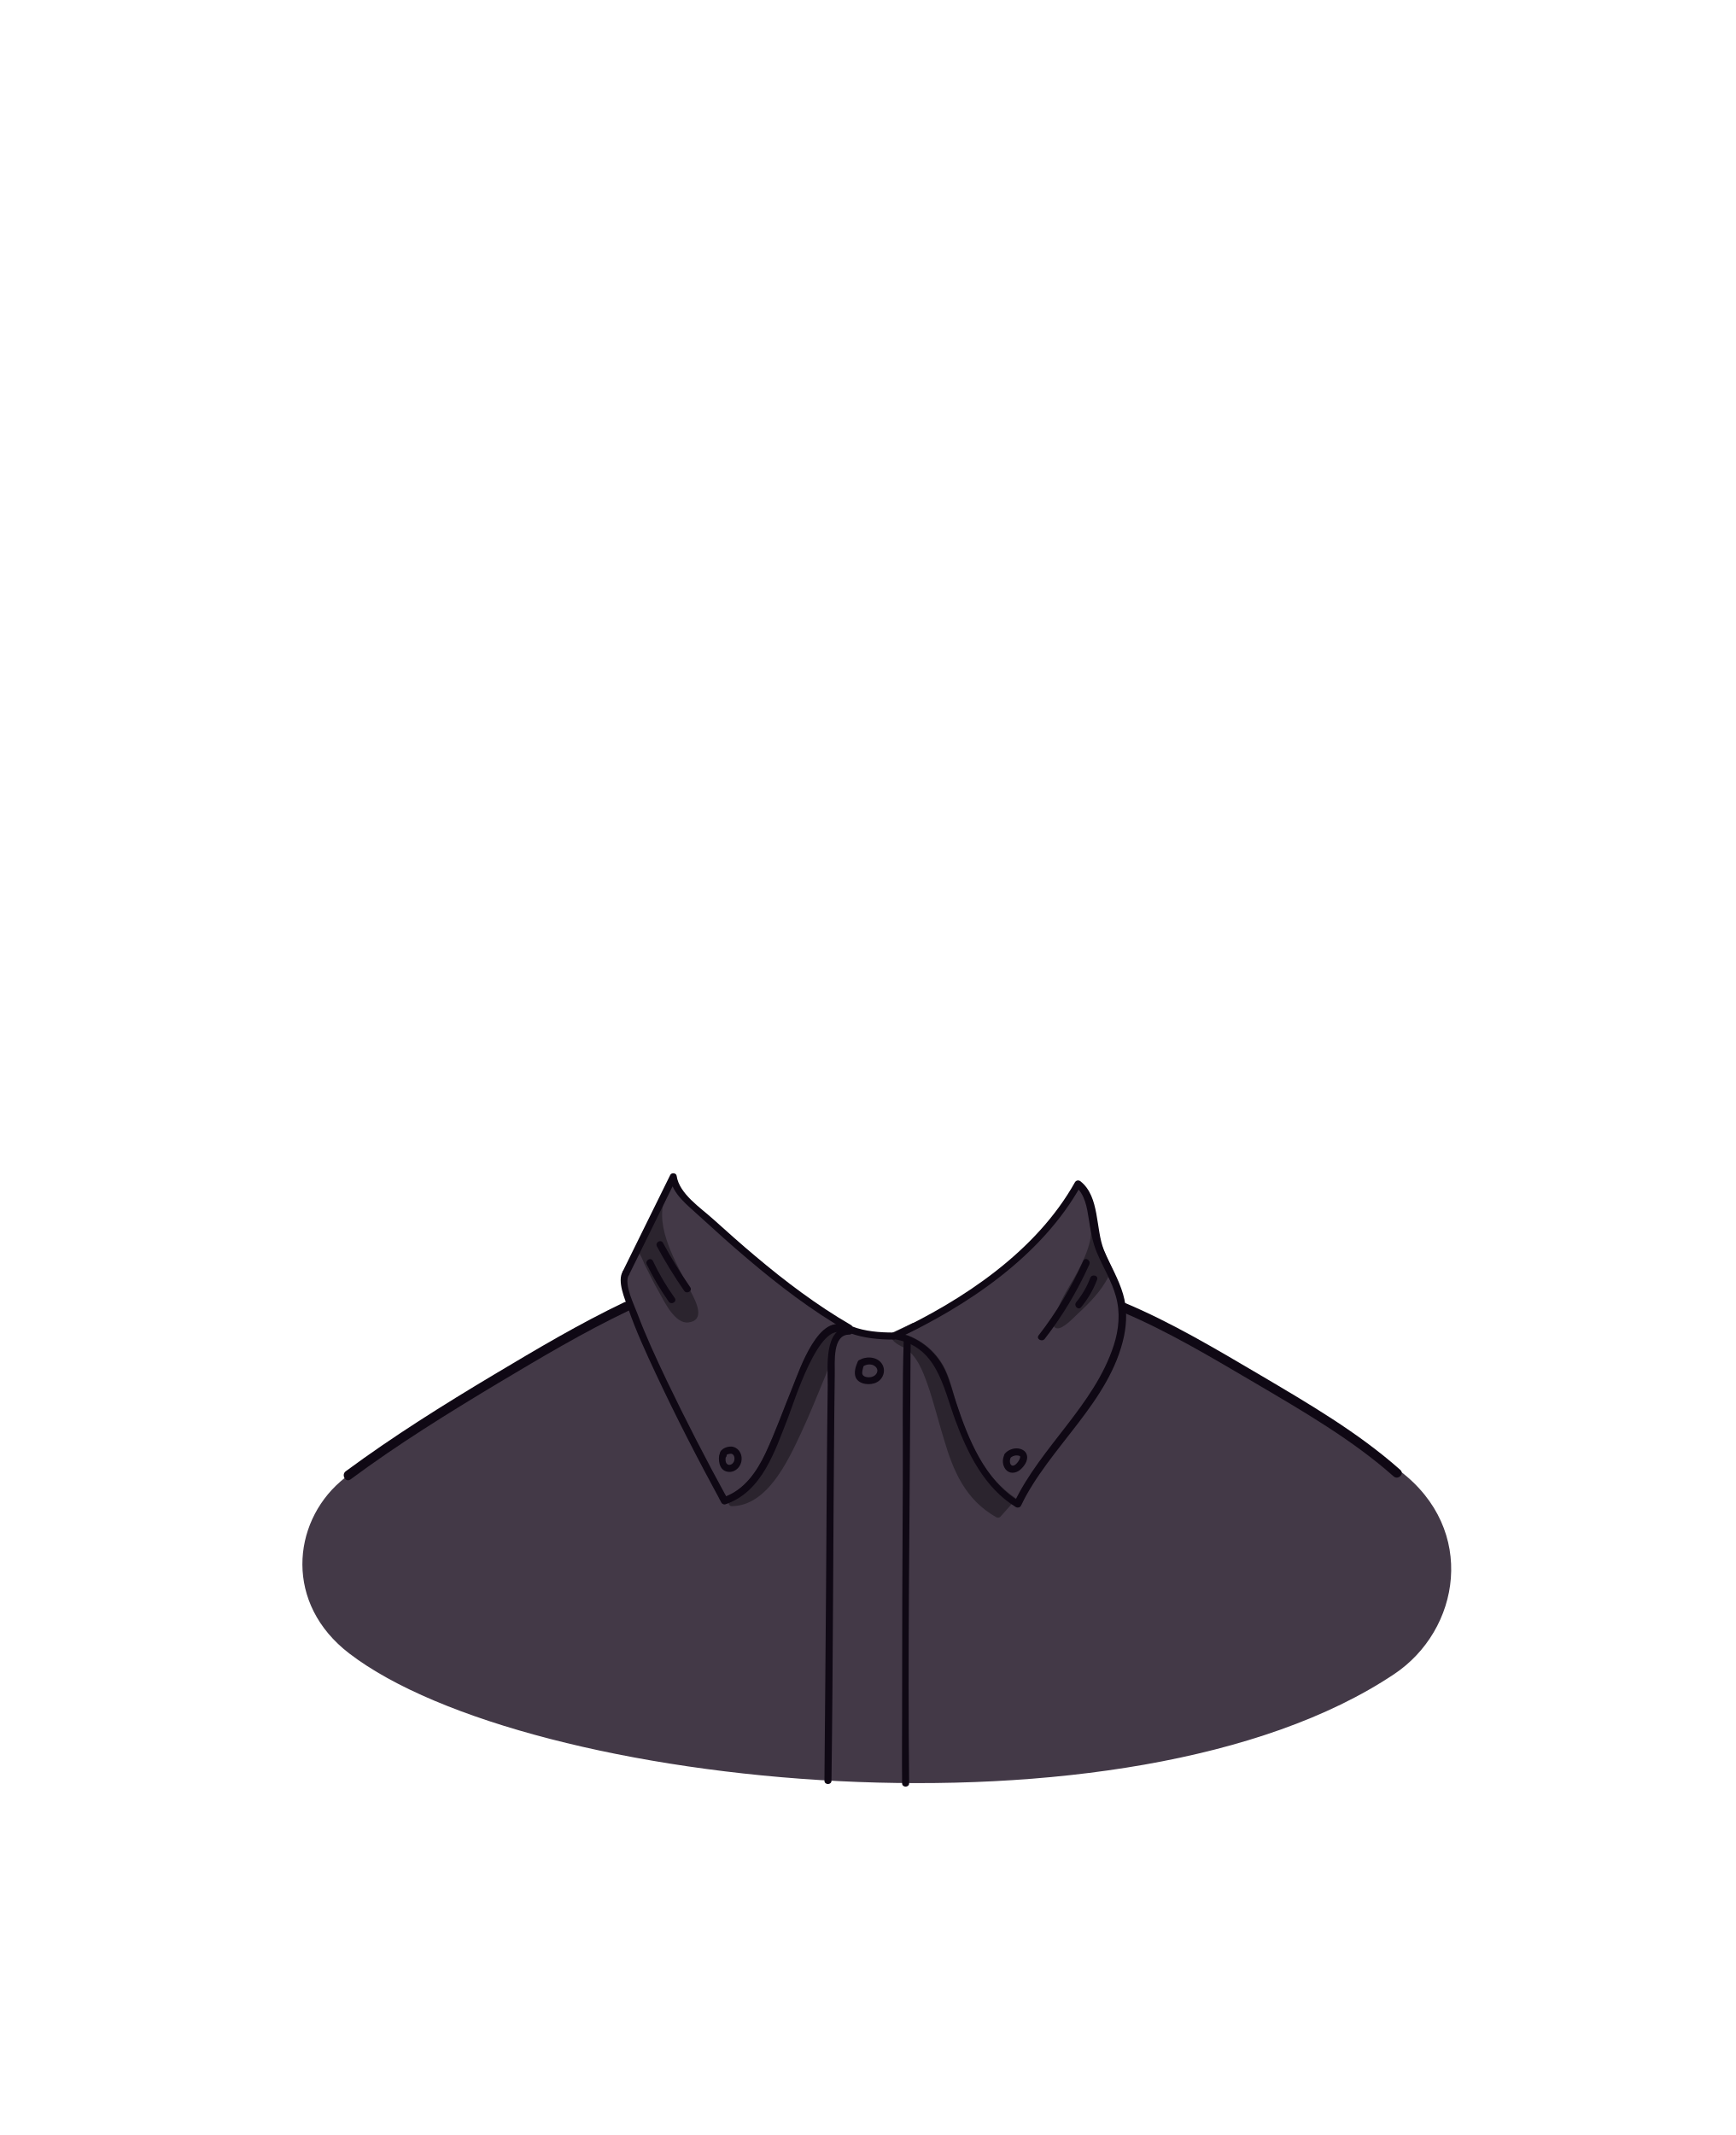
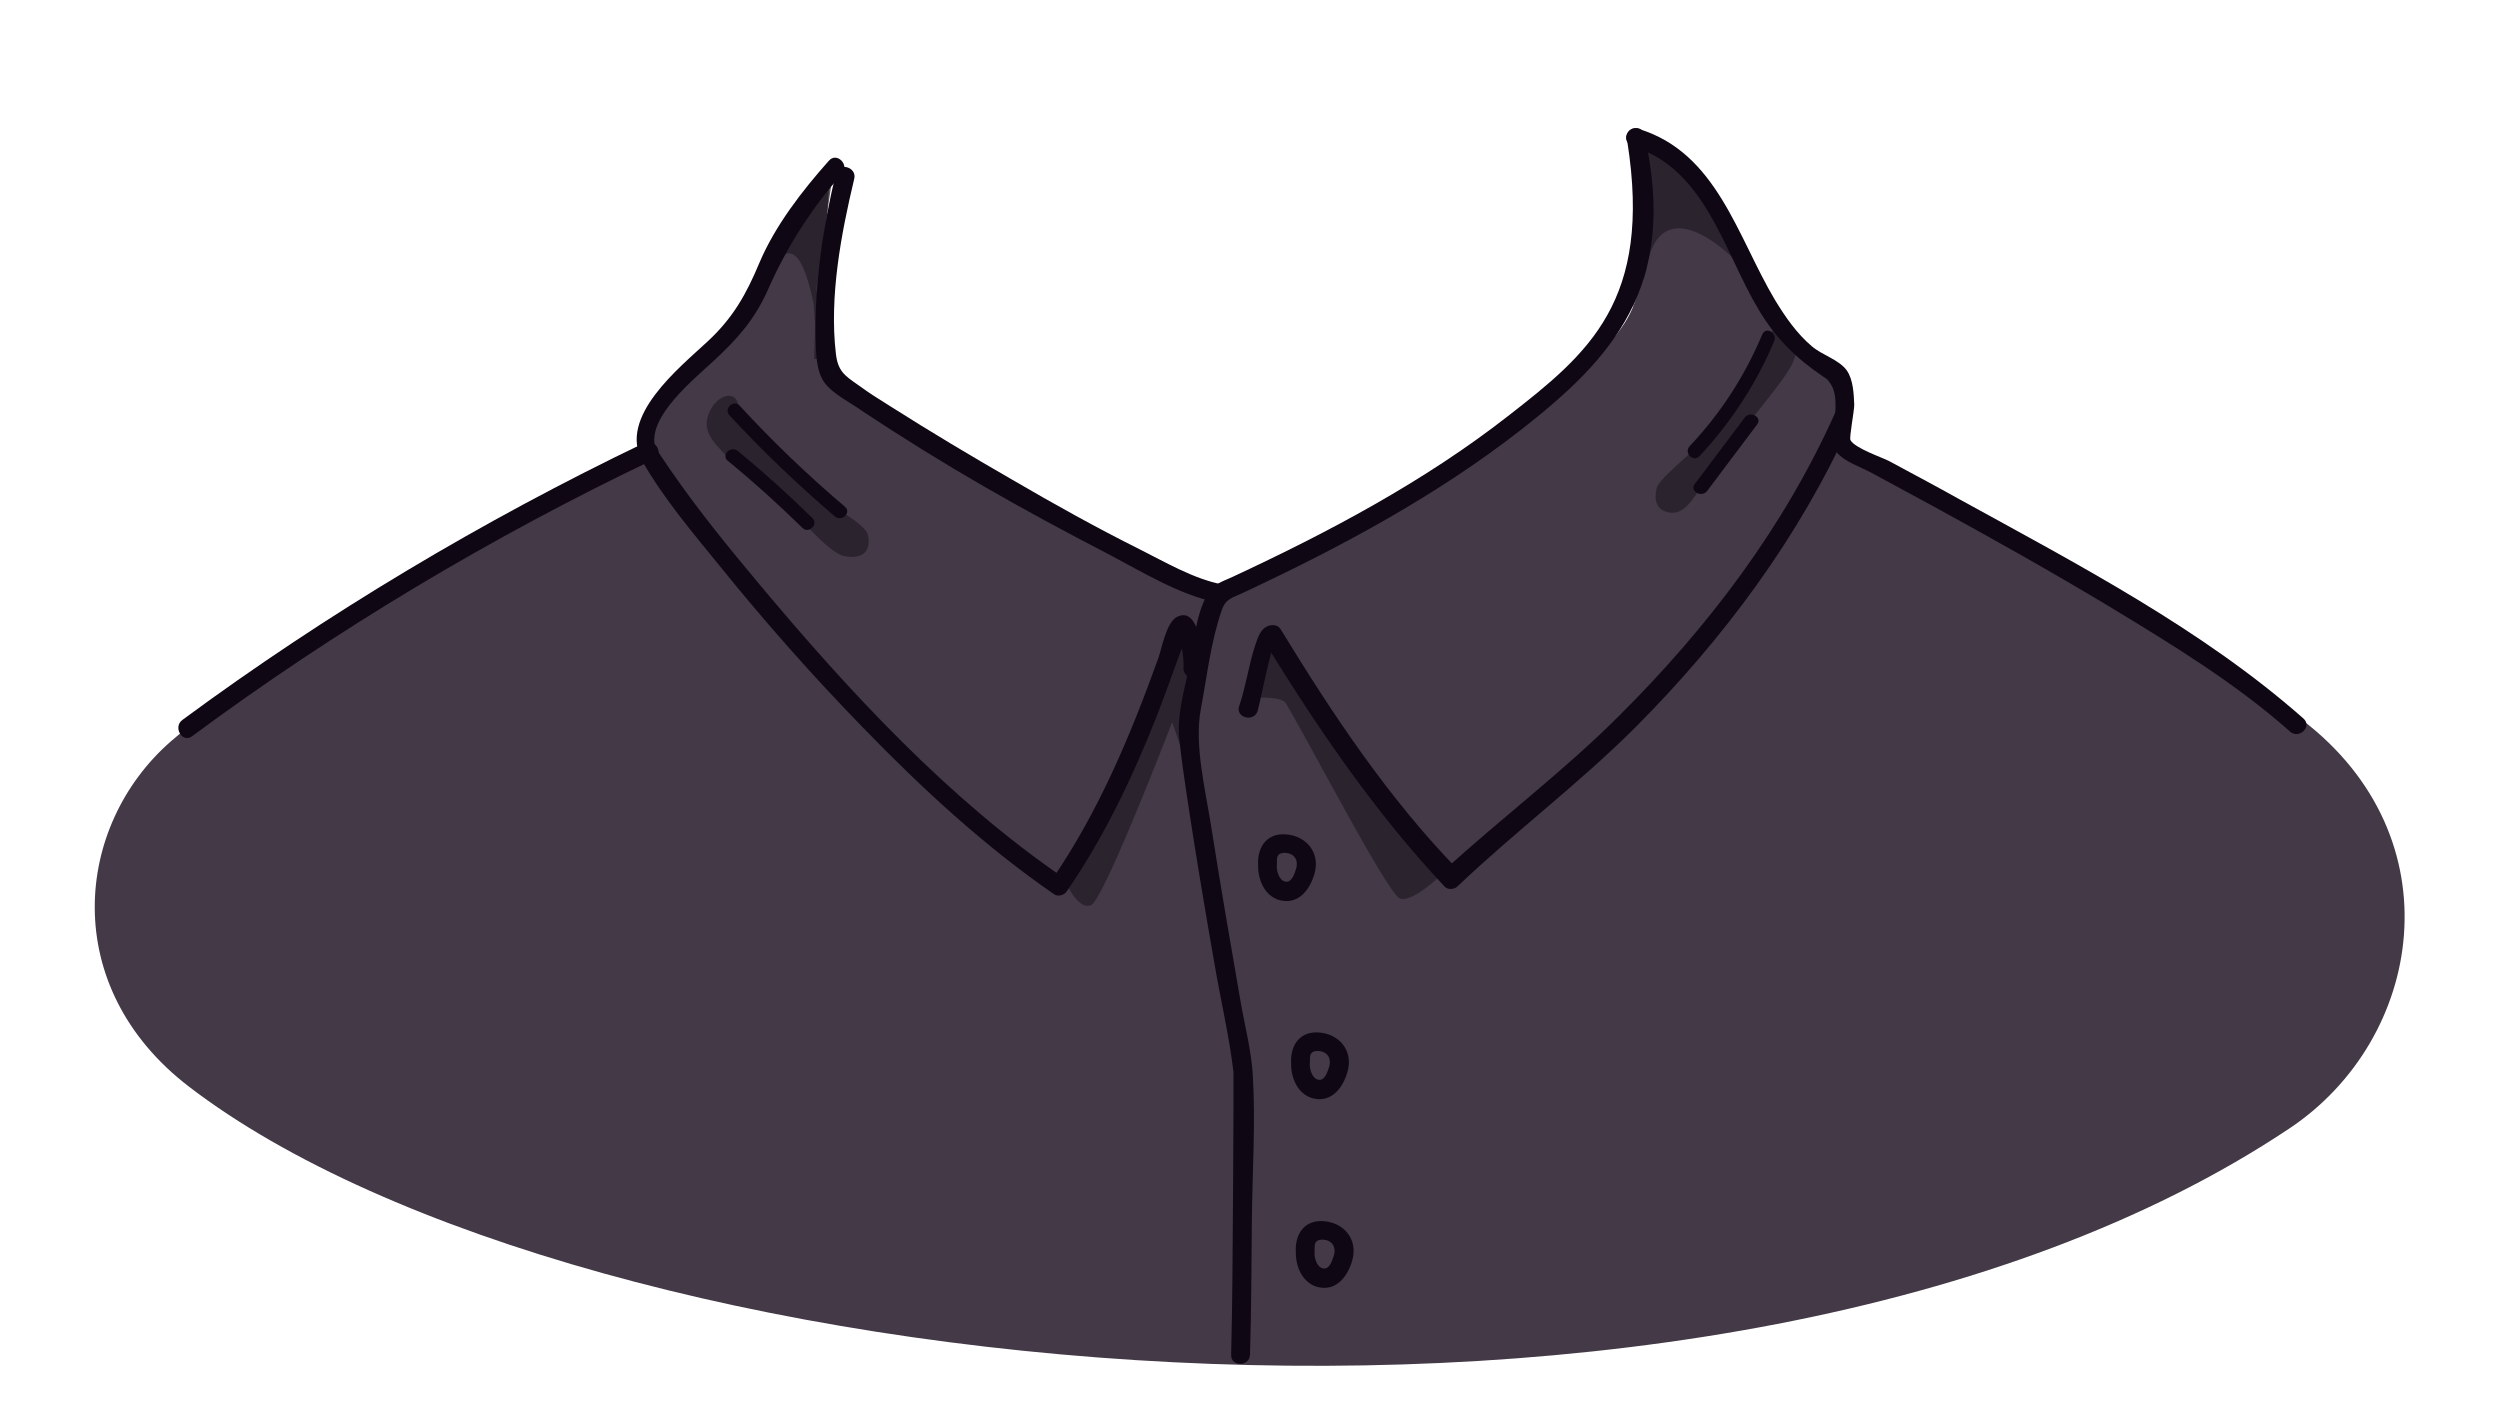
- <svg xmlns="http://www.w3.org/2000/svg" version="1.1" id="Layer_1" x="0px" y="0px" viewBox="0 0 739.6 909.9" style="enable-background:new 0 0 739.6 909.9;" xml:space="preserve">
+ <svg xmlns="http://www.w3.org/2000/svg" version="1.1" id="Layer_1" x="0px" y="0px" viewBox="0 0 530 300" style="enable-background:new 0 0 530 300;" xml:space="preserve">
  <style type="text/css">
	.st0{fill:#433947;}
	.st1{opacity:0.75;}
	.st2{fill:#231E26;}
	.st3{fill:#0F0814;}
</style>
  <g>
-     <path class="st0" d="M596.7,626.9c-9.6-7.3-69.1-46.1-89.9-55.7c-3.7-1.7-27.4-13.7-27.4-13.7s-9.1-15.5-10.9-25.8   c-3-17.7-8.7-27.6-8.7-27.6s-4.3,13.8-21.7,28.3c-23.2,20.1-57,38.3-60.2,37.1c-5.8-2-10.9-0.5-15.1-2.8   c-6.8-3.8-26.1-18.1-34-23.8c-37-28.8-41.9-40.1-41.9-40.1s-17.1,32.2-18,34c-4.3,9-0.8,19-0.8,19l-15.2,9.2   c0,0-72.7,35.8-107.8,66.4c-20.6,17.9-23.9,52.1,3.8,73.3c75.6,57.9,332.5,84.2,445.3,8.8C622.4,694.7,629.7,652,596.7,626.9z" />
+     <path class="st0" d="M487.9,152.5c-9.6-7.3-84.4-50.1-93-55.5c-3.5-2.2-4.1-1.8-3.5-12.4c-0.4-1.3-8.5-7.2-14.8-16.7   c-7.8-11.8-14.1-27.4-14.1-27.4l-15.8-12c0,0,4.4,27.2-1.1,37.9c-10.7,21.9-85.8,59.5-89,58.4c-31.1-11-71.3-38.3-81-45.4   c-3.3-2,0.6-44.9,0.6-44.9s-13.1,19.8-18,32c-3.3,8.3-14.7,8.4-22,23.8c-1.7,3.5,0.8,5.7,0.8,5.7s-65.5,30.5-100.7,61.1   c-20.6,17.9-23.9,52.1,3.8,73.3c83,63.6,325,89.2,445.3,8.8C513.7,220.3,520.9,177.6,487.9,152.5z" />
    <g class="st1">
-       <path class="st2" d="M434.7,638.1c-0.3-0.2-0.6-0.4-0.8-0.6c-0.2,0.4-0.4,0.8-0.6,1.3c-14.1-9.5-20.4-24-25.3-39.5    c-1.6-5-2.7-10.4-4.9-15.2c-3.3-7.3-9.7-12.9-17.2-15.4c2.2-1.1,4.5-2.1,6.7-3.3c-1.2-0.5-2.3-1-3.5-1.6c-2.8,1.4-5.7,2.7-8.5,4    c-0.7,0.3-0.9,0.9-0.7,1.5c0,2.8,4.3,4.4,5.5,5.1c5.4,3.2,7.9,9.9,9.9,15.5c2.7,7.7,4.6,15.6,7,23.4c4,13.6,9.1,25.8,22.3,33.3    c0.5,0.3,1.4,0.3,1.8-0.2c1.6-1.8,3.3-3.7,4.9-5.5c0.6,0.4,1.2,0.8,1.8,1.2c0.6,0.4,1.7,0.2,2.1-0.5c0.4-0.9,0.9-1.8,1.3-2.7    C435.9,638.8,435.3,638.5,434.7,638.1z" />
-       <path class="st2" d="M361.2,565.6c-12-7.3-20.5,18.5-23.4,25.6c-3.8,9.3-7.2,18.9-11.5,28.1c-3.6,7.7-8.6,15.1-16.8,18.4    c-0.2-0.3-0.4-0.7-0.6-1c-0.6,0.7-1.4,1.3-2.4,1.8c0.3,0.6,0.7,1.2,1,1.8s1.1,0.9,1.7,0.7c0.5-0.2,0.9-0.3,1.3-0.5    c0.1,0.7,0.5,1.4,1.4,1.4c15.2-0.1,24-19.4,29.4-30.9c3.8-8.1,7.1-16.4,10.5-24.6c2.4-5.7,4.1-19.5,9.2-17.5    c0.4,0.1,0.4-0.6,0.4-0.9C362.1,567.2,362.1,566.1,361.2,565.6z" />
-       <g>
-         <path class="st2" d="M474,547.6c-0.1-1.2,0.2-2.5,0.9-3.5c0,0.1,0,0.1-0.1,0.1c0.1-0.3,0.3-0.7,0.4-1l0,0     c-2.6-5.5-5.5-10.9-6.9-16.9c-0.4-1.8-0.7-3.6-1.1-5.4c-1.2-0.3-2.3-4.8-3.3-5.6l0,0c0.5,0.5,0.9,0.7,1.2,0.9c0.5,0,0.7,0.5,0,0     l0,0c-0.3,0-0.7-0.1-1-0.1c0.2,1.1,0.5,6.3,0.7,7.4c1.3,6.3-4.7,17.5-8.7,24.1c-1.9,3.2-3.7,6.4-5.1,9.8     c-0.8,1.9-2.5,5.5-1.9,7.6c0.2,0.7,0.8,1,1.4,1.1c2.8,0.4,7.6-5.1,9.3-6.6c4.8-4.4,9.6-9.4,12.6-15.3     C473.1,545.4,473.6,546.5,474,547.6z" />
-         <path class="st2" d="M294.7,551c-5.2-10.5-14.5-25.2-12.1-37.3c0.5-1,1-1.9,1.4-2.9c-0.4-0.4-0.8-0.9-1.2-1.4     c-0.3-0.5-12.9,26.8-12.7,27.8c0.1,0.5,0.1,0.9,0.2,1.4c0.7-1.5,1.5-3,2.2-4.5c1.1,1.8,1.9,4.1,2.6,5.5c1.9,3.8,3.8,7.6,5.9,11.3     c2.2,3.9,6.7,13.4,12.4,12.7C300.9,562.7,296.5,554.5,294.7,551z" />
-       </g>
+       <path class="st2" d="M378.7,68.9c-2.6-0.7-3.6,2.4-5.2,5.2c0,0-11.9,17.5-13,19.5c-1,2-8.8,7.7-9.3,9.9c-0.6,2.7,0,4.9,3.1,5.2    c3.3,0.3,5.5-4.3,7.9-8.1S377,82.4,379.5,78C382.1,73.5,380.9,69.5,378.7,68.9z" />
+       <path class="st2" d="M349,57.3c2-13.6,11.7-10,21.1,0.1c3.6,3.8-3-7.1-3.6-8.5c-6-14.7-21.1-20.5-21.1-20.5l3.7,18l-3,18.8    C346.1,65,349.1,58,349,57.3z" />
+       <path class="st2" d="M172.5,64.4l0.3,4.5l-0.2,7.2l1.9,0.1l-1.4-15.1l3.8-26.6l-7.2,7.5l-7.2,15.6    C166.5,52.2,169.6,50.7,172.5,64.4z" />
+       <path class="st2" d="M282.8,154.4l-0.2,0.7V155l-8.7-13.6l-3.7-6.1L265,148c0,0,6.6-0.6,7.6,1.1c5.4,9.1,21.6,40.4,24.2,41.4    c2.7,1,9.4-5.6,9.4-5.6L282.8,154.4z" />
+       <path class="st2" d="M252,133.8l-4.6,4.3l-3.6,13.4l-18.2,34.9c0,0,2.8,6.7,5.7,5.5c2.4-1,13.8-30,17.2-38.8l1.9,5.5l2-9.2v-3    l1.1-6.3L252,133.8z" />
+       <path class="st2" d="M184,113.4c0.8,3.7-1.4,5.2-5,4.5s-10.6-9.6-13.3-12c-2.6-2.4-8.5-5.4-10.8-8.2c-2.2-2.8-6.2-5.4-4.8-9.6    c1.5-4.2,5.1-5.2,6.1-3.2c0.9,2,2.9,7,5.2,8.8s17.5,15.1,17.5,15.1S183.7,111.7,184,113.4z" />
    </g>
    <g>
      <g>
-         <g>
-           <path class="st3" d="M478.2,559.1c19.7,8.3,38.5,19.6,56.9,30.4c20.2,11.9,41.3,24.1,58.9,39.7c1.9,1.7,4.8-1.1,2.8-2.8      c-17.9-15.9-39.2-28.3-59.7-40.4c-18.7-11-37.8-22.4-57.8-30.8C476.9,554.3,475.9,558.1,478.2,559.1L478.2,559.1z" />
-         </g>
-         <g>
-           <path class="st3" d="M149.4,630.5c20.2-15,41.7-28.3,63.2-41.2c18.1-10.8,36.4-21.7,55.5-30.8c2.3-1.1,0.3-4.6-2-3.5      c-19.1,9.1-37.4,20-55.5,30.8c-21.6,12.9-43,26.3-63.2,41.2C145.3,628.5,147.3,632,149.4,630.5L149.4,630.5z" />
-         </g>
+         <path class="st3" d="M346.2,31.1c15.3,4.6,19.3,22.3,26.6,34.5c3.7,6.2,7.9,10.3,13.8,14.3c3,2,2.6,5.6,2.4,9.1     c-0.1,2.1-1.1,5,0.4,6.9s5,3.1,7.1,4.2c4.4,2.4,8.9,4.8,13.3,7.2c12.6,6.9,25.1,13.9,37.4,21.3c13.2,8,26.7,16.2,38.3,26.5     c1.9,1.7,4.8-1.1,2.8-2.8c-21.4-18.9-47.9-32.7-72.8-46.4c-5-2.8-10.1-5.5-15.1-8.2c-1.6-0.8-7.2-2.7-8.1-4.4     c-0.3-0.5,0.8-6.1,0.8-7.5c-0.1-2.3-0.2-5.3-1.6-7.3c-1.7-2.3-5.2-3.2-7.4-5.1c-3.2-2.7-5.6-6.2-7.8-9.8     c-8-13.4-12.3-31.3-29-36.3C344.8,26.5,343.7,30.3,346.2,31.1L346.2,31.1z" />
      </g>
      <g>
-         <path class="st3" d="M381,570.7c18.4,2.9,20.9,20.3,26.2,34.6c5.2,14.1,12.5,28.9,25.8,37c0.7,0.4,1.7,0.2,2.1-0.5     c12.1-25.2,38-44.2,44-72.4c1.2-5.9,1.3-12-0.4-17.8c-1.9-6.6-5.6-12.6-8.2-18.9c-3.6-9-1.7-22.6-9.9-29.2     c-0.7-0.6-1.8-0.6-2.4,0.3c-16.5,29.5-47.7,50.3-77.7,64.3c-1.7,0.8-0.2,3.4,1.5,2.6c30.4-14.2,62-35.4,78.7-65.4     c-0.8,0.1-1.6,0.2-2.4,0.3c4.2,3.4,5,9.1,5.8,14.1s1.5,9.6,3.5,14.3c2.6,6.2,6.2,11.9,8,18.4c2,7,1.3,14.2-0.9,21     c-8.3,25.5-31,43.1-42.4,66.9c0.7-0.2,1.4-0.4,2.1-0.5c-14.7-8.9-21.7-26.6-26.9-42.2c-1.5-4.5-2.7-9.4-4.7-13.7     c-4-8.4-11.9-14.6-21.1-16C379.9,567.5,379.1,570.4,381,570.7L381,570.7z" />
+         <path class="st3" d="M389.1,87.4c-10.9,24.4-27,45.6-45.9,64.4c-11.7,11.7-24.9,21.6-36.9,32.6c0.9,0,1.9,0,2.8,0     c-14.6-15-26.5-32.8-37.6-51c-0.5-0.8-1.4-1-2.3-0.8c-2,0.4-2.6,2.8-3.2,4.5c-1.3,4.1-1.9,8.5-3.3,12.6c-0.8,2.4,3,3.5,3.9,1.1     c0.5-1.6,2.9-14,3.6-14.1c-0.8-0.3-1.5-0.6-2.3-0.9c11.4,18.5,23.4,36.2,38.3,52.1c0.7,0.8,2.1,0.7,2.8,0     c12.3-11.7,25.8-21.8,37.8-33.8c18.7-18.8,34.7-40.3,45.6-64.6C393.6,87.1,390.2,85.1,389.1,87.4L389.1,87.4z" />
      </g>
      <g>
-         <path class="st3" d="M380.7,567.9c-5.8,0-12.1-0.5-17.5-2.6c-1.8-0.7-2.6,2.2-0.8,2.9c5.7,2.1,12.3,2.7,18.3,2.7     C382.7,570.9,382.7,567.9,380.7,567.9L380.7,567.9z" />
+         <path class="st3" d="M265,287.2c0.3-9.6,0.3-19.2,0.4-28.9c0.1-10,0.8-20.3,0.2-30.3c-0.3-5.2-1.7-10.5-2.6-15.7     c-2.1-12.1-4.2-24.2-6.1-36.3c-1.3-8.4-3.8-18.1-2.3-25.8c1.3-6.9,2.1-14.2,4.4-20.8c0.9-2.6,2.2-2.6,4.9-3.9     c20.5-9.6,40.8-20.5,58.7-34.5c18.6-14.6,33.6-30,25.9-62.9c-1.3-2.2-4.7-0.2-3.5,2c5.3,33.7-8.2,44.8-25.3,58.1     c-17.8,13.9-38,24.6-58.4,34.1c-2.2,1-4.3,1.6-5.4,3.8c-2.4,4.4-2.9,10.4-3.8,15.2c-1,5-2.6,10.1-2.1,15.2c0.4,4,1,8.1,1.6,12.1     c1.8,12,3.8,23.9,5.9,35.9c1.3,7.6,3.1,15.2,4,22.8c0-0.2,0,0.5,0,1.4c0,2,0,3.9,0,5.9c0,6.3-0.1,12.7-0.1,19     c-0.1,11.2-0.1,22.4-0.4,33.6C260.9,289.8,264.9,289.8,265,287.2L265,287.2z" />
      </g>
      <g>
-         <path class="st3" d="M361.2,565.6c-12-7.3-20.5,18.5-23.4,25.6c-3.8,9.3-7.2,18.9-11.5,28.1c-3.8,8-9.1,15.8-17.9,18.8     c0.6,0.2,1.1,0.5,1.7,0.7c-9.1-16.6-17.8-33.5-26-50.6c-4.4-9.3-8.8-18.7-12.4-28.3c-1.3-3.6-5.9-12.6-3.7-16.5     c1-1.7-1.6-3.2-2.6-1.5c-2.4,4.2,0.9,11.6,2.3,15.6c3.3,9.6,7.6,18.9,11.9,28.1c8.7,18.6,18.1,36.8,27.9,54.8     c0.3,0.6,1.1,0.9,1.7,0.7c15.7-5.3,21.1-22.8,26.6-36.7c2.3-5.7,13.4-42.3,23.8-36C361.3,569.2,362.9,566.6,361.2,565.6     L361.2,565.6z" />
+         <path class="st3" d="M259.1,123.9c-6.1-1.2-12-4.7-17.4-7.4c-9.2-4.6-18.2-9.6-27.1-14.8c-8.7-5-17.4-10.2-25.9-15.6     c-3.3-2.1-3.6-2.2-6.8-4.5c-2.9-2-4.3-3-4.7-6.7c-1.4-12,1.1-25.3,3.9-37c0.6-2.5-3.3-3.6-3.9-1.1c-2.7,11.2-4.5,23.1-4.3,34.6     c0.1,3.1,0,7.4,2.1,10c1.9,2.3,5.2,3.9,7.6,5.6c17.9,11.9,33.7,20.8,52.8,30.7c7,3.7,14.7,8.4,22.5,10     C260.6,128.3,261.7,124.4,259.1,123.9L259.1,123.9z" />
      </g>
      <g>
-         <path class="st3" d="M268.1,543.3c6.7-13.7,13.5-27.3,20.2-41c-0.9-0.1-1.8-0.2-2.7-0.4c1,7.1,7.6,11.8,12.5,16.4     c6.7,6.1,13.4,12.2,20.3,18c13.4,11.4,27.5,22.2,42.8,31c1.7,1,3.2-1.6,1.5-2.6c-14.5-8.4-28-18.6-40.8-29.4     c-6.1-5.1-12-10.4-17.9-15.7c-5.4-4.9-14.5-10.8-15.6-18.5c-0.2-1.3-2.2-1.4-2.7-0.4c-6.7,13.7-13.5,27.3-20.2,41     C264.6,543.5,267.2,545,268.1,543.3L268.1,543.3z" />
+         <path class="st3" d="M255.1,141.8c-0.1-2.1-0.6-13.6-5.6-11c-2.3,1.2-3.2,6.8-4,8.9c-5.9,16.4-12.7,32.6-22.7,47.1     c0.9-0.2,1.8-0.5,2.7-0.7c-24.5-16.8-45.4-39.4-64.4-62.1c-6.7-8-13.3-16.1-19.2-24.7c-0.9-1.3-2.9-4.2-3.1-4.9     c-1.2-6.3,8.2-13.9,12.5-17.9c5.1-4.7,8.8-8.9,11.6-15.3c3.8-8.6,9.2-17.2,15.6-24.3c1.7-1.9-1.1-4.8-2.8-2.8     c-5.7,6.4-11.4,13.8-14.7,21.6c-2.8,6.7-5.6,11.7-11,16.7c-5.9,5.5-19.1,16-13.8,25.4c4.5,7.9,10.7,15.2,16.4,22.2     c9.6,11.9,19.7,23.3,30.3,34.2c12.5,12.9,25.8,25.2,40.6,35.4c0.9,0.6,2.2,0.1,2.7-0.7c7.9-11.5,13.9-24.1,19-37     c1.8-4.6,3.4-9.2,5.1-13.8c0.3-0.8,1.6-2.9,1.4-3.7c0-0.1,0.1-0.2,0.1-0.3c0.5-0.9-0.1-0.5-1.8,1c0.3,0.8,0.5,1.6,0.6,2.4     c0.2,1.5,0.4,2.9,0.3,4.4C251.2,144.4,255.2,144.4,255.1,141.8L255.1,141.8z" />
      </g>
      <g>
-         <path class="st3" d="M362.1,565.7c-11.2-0.1-9.2,17.4-9.3,24.6c-0.2,13.2-0.3,26.3-0.4,39.5c-0.2,31.4-0.4,62.8-0.7,94.2     c-0.1,11.6-0.2,23.3-0.3,34.9c0,1.9,3,1.9,3,0c0.7-52,0.7-104,1.2-156c0.1-5.8,0.1-11.6,0.2-17.4c0.1-4.8-1.1-16.8,6.2-16.7     C364,568.7,364,565.7,362.1,565.7L362.1,565.7z" />
+         <path class="st3" d="M40.7,156.1c30.5-22.6,63.7-42.4,97.9-58.7c2.3-1.1,0.3-4.6-2-3.5c-34.2,16.4-67.4,36.2-97.9,58.7     C36.6,154.1,38.6,157.6,40.7,156.1L40.7,156.1z" />
      </g>
      <g>
-         <path class="st3" d="M387.5,760c-0.6-54.9,0.2-109.8,0.5-164.7c0.1-8.2,0-16.4,0.2-24.5c0.1-1.9-2.9-1.9-3,0     c-0.7,20.5-0.3,41.1-0.4,61.7c-0.2,32.3-0.3,64.7-0.3,97c0,10.2-0.1,20.4,0,30.5C384.5,761.9,387.5,761.9,387.5,760L387.5,760z" />
+         <path class="st3" d="M154.7,88.1c7,7.6,14.5,14.7,22.3,21.4c1.5,1.2,3.6-0.9,2.1-2.1c-7.9-6.7-15.3-13.8-22.3-21.4     C155.5,84.6,153.3,86.7,154.7,88.1L154.7,88.1z" />
      </g>
      <g>
-         <path class="st3" d="M367.8,582.4c1.5-1.1,3.9-1.3,5.3,0c1.8,1.6,0.5,3.9-1.5,4.4c-1.4,0.4-4.1,0.2-4.1-1.7     c0-0.8,0.2-1.5,0.4-2.3c0.1-0.3,0.2-0.6,0.3-0.9c0.2-0.5-0.1,0.2,0-0.1c0.8-1.7-1.8-3.3-2.6-1.5c-0.9,2-1.8,4.8-0.8,6.9     c1.5,3,6.3,3.3,8.9,1.9c3.1-1.6,4.1-5.7,1.8-8.4c-2.2-2.6-6.7-2.8-9.4-0.9C364.7,580.9,366.2,583.5,367.8,582.4z" />
+         <path class="st3" d="M154.3,97.7c5.5,4.5,10.7,9.2,15.8,14.2c1.4,1.4,3.5-0.8,2.1-2.1c-5.1-5-10.3-9.7-15.8-14.2     C154.9,94.4,152.8,96.5,154.3,97.7L154.3,97.7z" />
      </g>
      <g>
-         <path class="st3" d="M428.2,619.8c-1.1,2-1,4.6,0.4,6.4c1.6,2,4.2,1.8,6.1,0.3c1.7-1.4,3.6-3.9,3-6.3c-0.4-1.8-2.1-2.7-3.8-2.9     c-2-0.2-4.2,0.6-5.6,2.2c-1.2,1.5,0.9,3.6,2.1,2.1c0.8-0.9,1.9-1.4,3.1-1.3c0.4,0,0.4,0,0.8,0.1c0.1,0,0.3,0.2,0.3,0.1     c0.3,0.2,0.2,0.1,0.2,0.3c0,0.1,0,0.2,0,0.4c-0.2,1.1-2,3.8-3.4,3.4c-1.2-0.4-1.1-2.5-0.6-3.4     C431.7,619.6,429.1,618.1,428.2,619.8L428.2,619.8z" />
+         <path class="st3" d="M373.6,70.9c-3.7,8.8-8.8,16.7-15.4,23.7c-1.3,1.4,0.8,3.5,2.1,2.1c6.7-7.2,12-15.3,15.8-24.3     C376.9,70.6,374.4,69.1,373.6,70.9L373.6,70.9z" />
      </g>
      <g>
-         <path class="st3" d="M306.5,620.4c-0.4,3.1,0.6,6.8,4.3,6.9c2.9,0.1,5.2-2.5,5.3-5.3c0.2-2.7-1.6-5.3-4.4-5.5     c-2.3-0.1-5.5,1.4-4.9,4.1c0.4,1.9,3.3,1.1,2.9-0.8c0.1,0.2-0.2,0.4,0.1,0.2c0.2-0.2,0.5-0.3,0.7-0.3c0.4-0.1,1-0.2,1.4-0.1     c1.1,0.4,1.3,1.8,1.1,2.7c-0.2,1-1.1,2.1-2.3,2c-1.8-0.3-1.5-2.6-1.3-3.9C309.8,618.5,306.8,618.5,306.5,620.4L306.5,620.4z" />
+         <path class="st3" d="M369.9,88.5c-3.5,4.7-7.1,9.4-10.6,14.1c-1.2,1.5,1.4,3,2.6,1.5c3.5-4.7,7.1-9.4,10.6-14.1     C373.7,88.5,371.1,87,369.9,88.5L369.9,88.5z" />
      </g>
      <g>
-         <path class="st3" d="M461.7,537.4c-5.1,11.3-11.4,21.9-19,31.7c-1.2,1.5,1.4,3,2.6,1.5c7.6-9.8,13.9-20.4,19-31.7     C465.1,537.1,462.5,535.6,461.7,537.4L461.7,537.4z" />
+         <path class="st3" d="M266.8,182.4c-0.5,3.7,1.3,8.2,5.4,8.6c3.7,0.4,5.9-3.2,6.6-6.3c0.9-4.1-1.9-7.4-6-7.8     c-4.1-0.4-6.2,2.5-6.1,6.3c0.1,2.6,4.1,2.6,4,0c0-1.3-0.1-2.3,1.5-2.4c2.1,0,3.1,1.4,2.6,3.3c-0.3,0.9-0.8,2.6-1.8,2.8     c-1.7,0.3-2.5-2.3-2.3-3.6C271,181,267.1,179.9,266.8,182.4L266.8,182.4z" />
      </g>
      <g>
-         <path class="st3" d="M464.7,544.6c-1.4,3.8-3.5,7.3-6,10.4c-1.2,1.5,0.9,3.6,2.1,2.1c2.9-3.5,5.2-7.4,6.8-11.7     C468.3,543.6,465.4,542.8,464.7,544.6L464.7,544.6z" />
+         <path class="st3" d="M273.8,224.4c-0.5,3.7,1.3,8.2,5.4,8.6c3.7,0.4,5.9-3.2,6.6-6.3c0.9-4.1-1.9-7.4-6-7.8     c-4.1-0.4-6.2,2.5-6.1,6.3c0.1,2.6,4.1,2.6,4,0c0-1.3-0.1-2.3,1.5-2.4c2.1,0,3.1,1.4,2.6,3.3c-0.3,0.9-0.8,2.6-1.8,2.8     c-1.7,0.3-2.5-2.3-2.3-3.6C278,223,274.1,221.9,273.8,224.4L273.8,224.4z" />
      </g>
      <g>
-         <path class="st3" d="M280,531.2c3.5,6.5,7.4,12.8,11.6,18.9c1.1,1.6,3.7,0.1,2.6-1.5c-4.2-6.1-8.1-12.4-11.6-18.9     C281.6,528,279.1,529.5,280,531.2L280,531.2z" />
-       </g>
-       <g>
-         <path class="st3" d="M275.7,538.9c2.7,5.6,5.8,10.8,9.3,15.8c1.1,1.6,3.7,0.1,2.6-1.5c-3.6-5-6.7-10.3-9.3-15.8     C277.4,535.6,274.8,537.2,275.7,538.9L275.7,538.9z" />
+         <path class="st3" d="M274.8,264.4c-0.5,3.7,1.3,8.2,5.4,8.6c3.7,0.4,5.9-3.2,6.6-6.3c0.9-4.1-1.9-7.4-6-7.8s-6.2,2.5-6.1,6.3     c0.1,2.6,4.1,2.6,4,0c0-1.3-0.1-2.3,1.5-2.4c2.1,0,3.1,1.4,2.6,3.3c-0.3,0.9-0.8,2.6-1.8,2.8c-1.7,0.3-2.5-2.3-2.3-3.6     C279,263,275.1,261.9,274.8,264.4L274.8,264.4z" />
      </g>
    </g>
  </g>
</svg>
